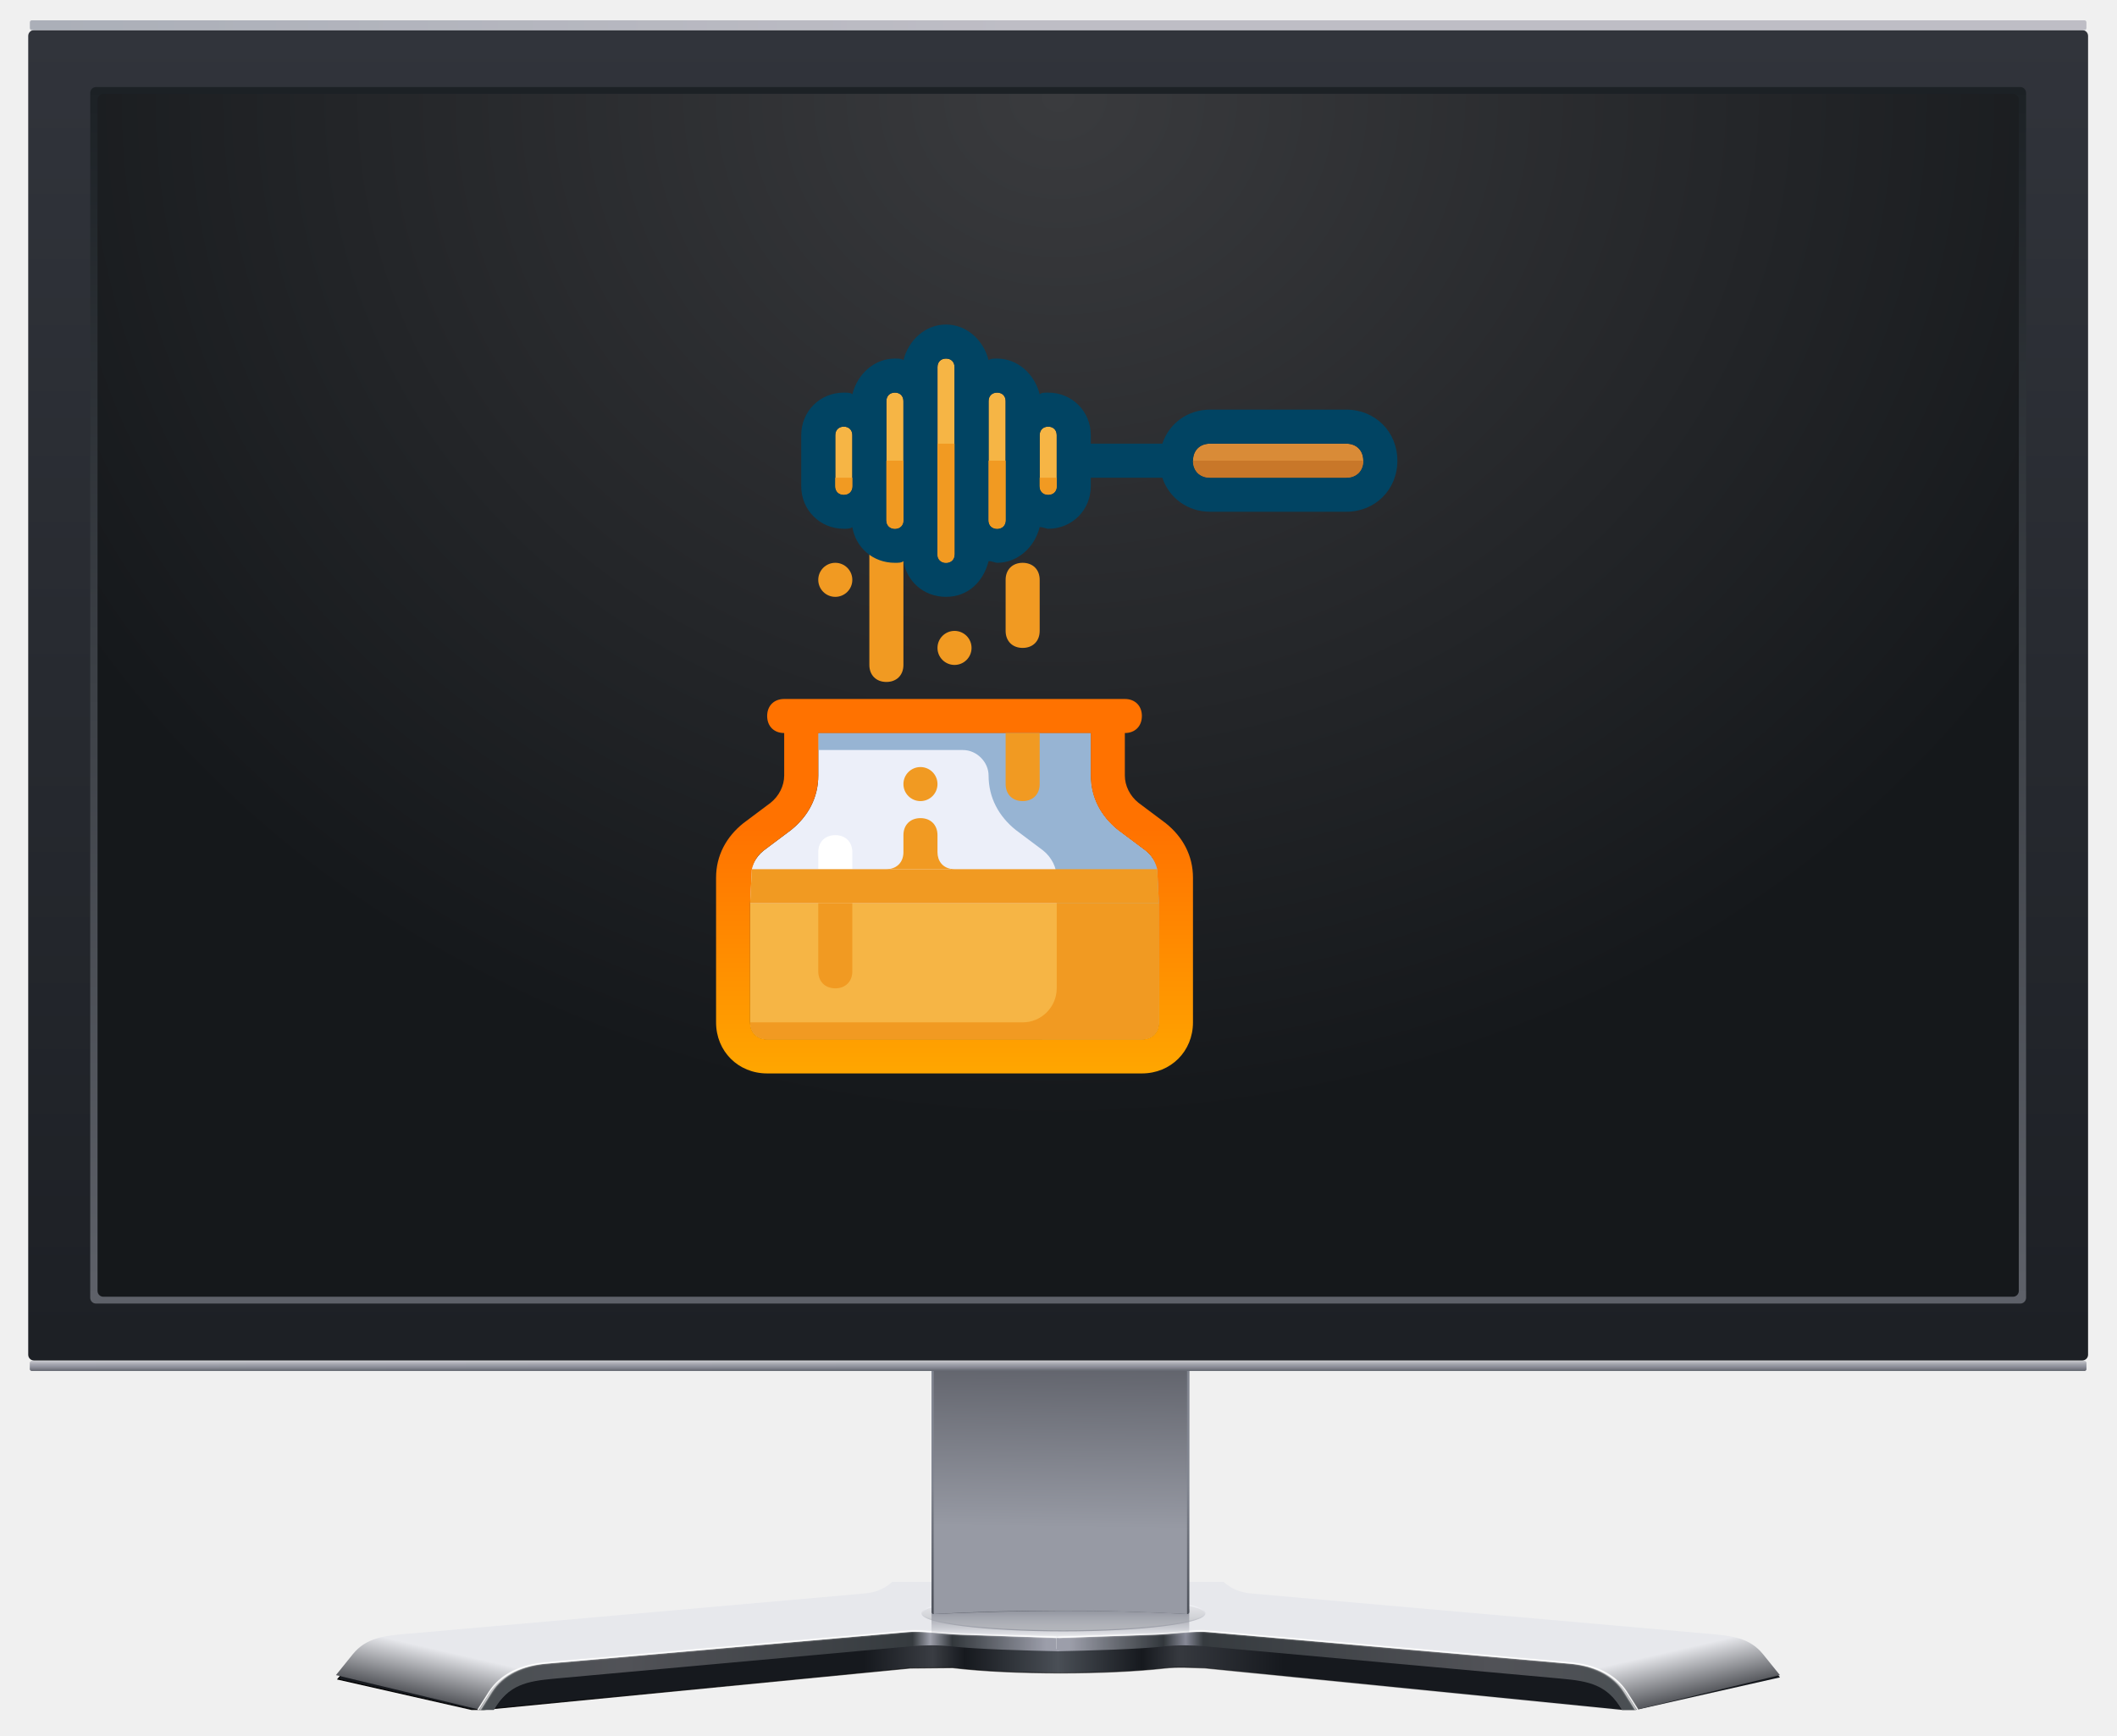
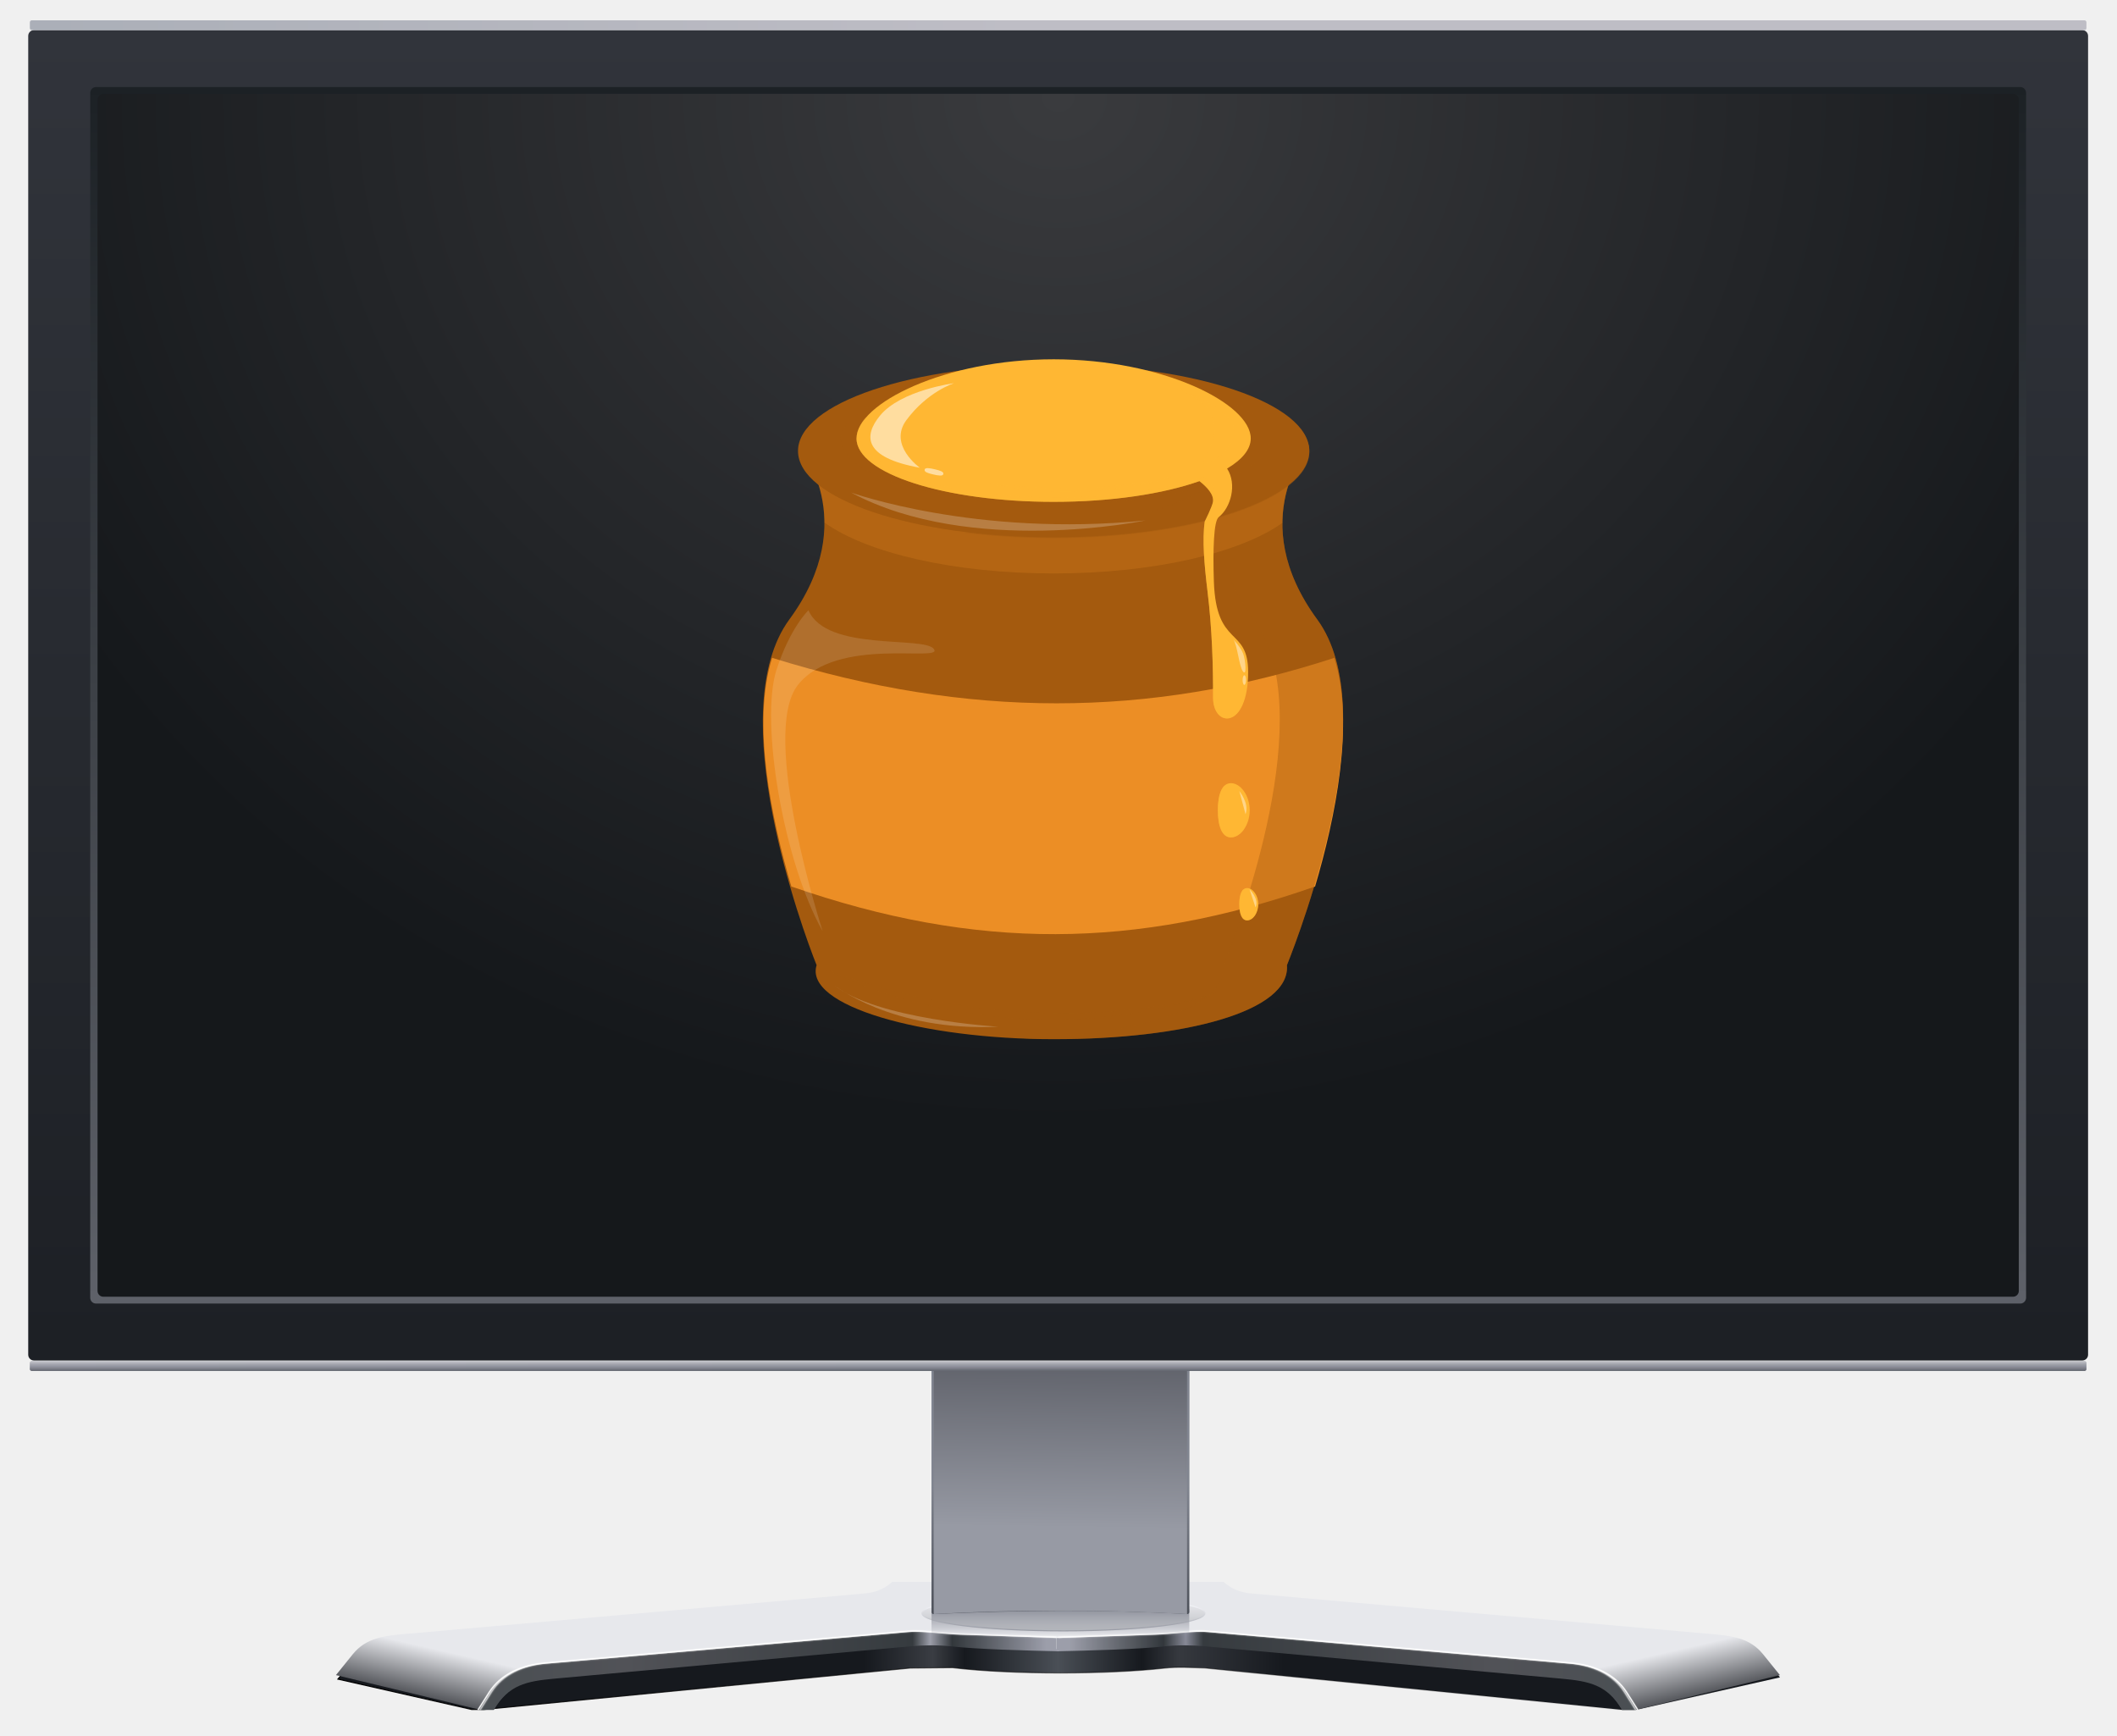
<svg xmlns="http://www.w3.org/2000/svg" width="383" height="314" viewBox="0 0 383 314" fill="none">
  <path fill-rule="evenodd" clip-rule="evenodd" d="M322.031 303.455L295.928 309.333H293.536L217.971 301.765C215.578 301.707 213.078 301.521 210.657 301.795C200.735 302.918 183.157 303.005 172.327 301.697L164.74 301.765L87.505 309.265H85.347L61.139 303.767L64.967 299.246C66.646 297.254 69.068 296.609 72.34 296.316L161.468 288.455C162.982 288.328 164.359 287.596 165.58 286.58H186.243H221.379C222.649 287.693 224.201 288.484 226.32 288.67L308.887 295.935C313.311 296.326 316.543 296.658 318.965 299.656L322.031 303.455Z" fill="url(#paint0_linear_104_60)" stroke="url(#paint1_linear_104_60)" stroke-width="0.197" />
  <path fill-rule="evenodd" clip-rule="evenodd" d="M60.776 303.045L86.871 309.323H89.272C91.89 304.796 95.334 303.753 100.214 303.301L164.824 297.436C167.205 297.2 169.724 297.18 172.145 297.456C176.691 297.968 185.311 298.302 191.667 298.341L191.687 286.179H161.419C160.16 287.301 158.605 288.088 156.479 288.265L73.902 295.547C69.494 295.921 66.266 296.255 63.826 299.266L60.776 303.045Z" fill="url(#paint2_linear_104_60)" />
  <path fill-rule="evenodd" clip-rule="evenodd" d="M86.832 309.343H89.351C91.968 304.796 95.314 304.147 100.214 303.694L164.804 297.83C167.185 297.613 169.704 297.574 172.125 297.849C176.671 298.361 185.842 298.617 191.648 298.735V296.216L173.837 295.606C170.649 295.488 167.087 294.917 164.548 295.134L99.033 300.86C94.625 301.234 90.925 302.887 88.859 306.154L86.832 309.343Z" fill="url(#paint3_linear_104_60)" />
  <g filter="url(#filter0_f_104_60)">
    <path d="M191.274 296.216L173.857 295.606C170.669 295.488 167.107 294.917 164.568 295.134L99.053 300.86C94.625 301.234 90.945 302.887 88.879 306.154L86.852 309.343" stroke="white" stroke-width="0.197" />
  </g>
  <g filter="url(#filter1_f_104_60)">
    <path d="M191.707 296.216L173.483 295.606C170.314 295.488 166.752 294.917 164.214 295.134L98.699 300.86C94.271 301.234 90.591 302.887 88.505 306.154L86.478 309.343" stroke="white" stroke-width="0.236" />
  </g>
  <path fill-rule="evenodd" clip-rule="evenodd" d="M322.014 303.045L295.918 309.323H293.517C290.899 304.796 287.455 303.753 282.575 303.301L217.965 297.436C215.584 297.2 213.065 297.18 210.644 297.456C206.098 297.968 197.478 298.302 191.122 298.341L191.102 286.179H221.37C222.63 287.301 224.184 288.088 226.31 288.265L308.887 295.547C313.295 295.921 316.523 296.255 318.963 299.266L322.014 303.045Z" fill="url(#paint4_linear_104_60)" />
  <path fill-rule="evenodd" clip-rule="evenodd" d="M295.957 309.343H293.438C290.821 304.796 287.475 304.147 282.575 303.694L217.985 297.83C215.604 297.613 213.085 297.574 210.664 297.849C206.118 298.361 196.947 298.617 191.141 298.735V296.216L208.952 295.606C212.14 295.488 215.702 294.917 218.241 295.134L283.756 300.86C288.164 301.234 291.864 302.887 293.93 306.154L295.957 309.343Z" fill="url(#paint5_linear_104_60)" />
  <g filter="url(#filter2_f_104_60)">
    <path d="M191.515 296.216L208.932 295.606C212.12 295.488 215.682 294.917 218.221 295.134L283.736 300.86C288.164 301.234 291.844 302.887 293.91 306.154L295.937 309.343" stroke="white" stroke-width="0.197" />
  </g>
  <g filter="url(#filter3_f_104_60)">
    <path d="M191.082 296.216L209.306 295.606C212.475 295.488 216.037 294.917 218.575 295.134L284.09 300.86C288.518 301.234 292.198 302.887 294.284 306.154L296.311 309.343" stroke="white" stroke-width="0.236" />
  </g>
  <path d="M217.99 291.853C217.99 293.611 206.536 295.037 192.395 295.037C178.255 295.037 166.8 293.611 166.8 291.853C166.8 290.086 178.255 288.66 192.395 288.66C206.536 288.66 217.99 290.086 217.99 291.853Z" fill="url(#paint6_linear_104_60)" stroke="url(#paint7_linear_104_60)" stroke-width="0.197" />
  <path d="M168.883 290.883H214.797C214.994 290.883 215.151 291.04 215.151 291.237V299.424C215.151 299.64 168.529 295.901 168.529 299.424V291.237C168.529 291.04 168.687 290.883 168.883 290.883Z" fill="url(#paint8_linear_104_60)" />
  <path d="M168.883 247.547H214.797C214.994 247.547 215.151 247.705 215.151 247.902V291.65C215.151 291.847 214.994 292.004 214.797 292.004C199.525 291.139 184.175 291.296 168.883 292.004C168.687 292.004 168.529 291.847 168.529 291.65V247.902C168.529 247.705 168.687 247.547 168.883 247.547Z" fill="url(#paint9_linear_104_60)" />
  <mask id="mask0_104_60" style="mask-type:luminance" maskUnits="userSpaceOnUse" x="168" y="247" width="48" height="46">
    <path d="M168.883 247.547H214.797C214.994 247.547 215.151 247.705 215.151 247.902V291.65C215.151 291.847 214.994 292.004 214.797 292.004C199.525 291.139 184.175 291.296 168.883 292.004C168.687 292.004 168.529 291.847 168.529 291.65V247.902C168.529 247.705 168.687 247.547 168.883 247.547Z" fill="white" />
  </mask>
  <g mask="url(#mask0_104_60)">
    <g filter="url(#filter4_f_104_60)">
      <path d="M168.883 247.547H214.797C214.994 247.547 215.151 247.705 215.151 247.902V292.044C215.151 292.241 214.994 292.398 214.797 292.398C199.309 291.591 183.998 291.552 168.883 292.398C168.687 292.398 168.529 292.241 168.529 292.044V247.902C168.529 247.705 168.687 247.547 168.883 247.547Z" stroke="url(#paint10_linear_104_60)" stroke-width="0.787" />
    </g>
  </g>
  <path d="M366.106 233.757C366.34 233.992 366.521 234.24 366.656 234.491C366.622 235.395 366.345 235.88 364.854 235.879C364.691 235.766 364.529 235.638 364.377 235.486C363.18 233.92 365.584 235.328 365.259 233.154C365.549 233.292 365.843 233.495 366.106 233.757Z" fill="url(#paint11_radial_104_60)" />
  <path d="M16.715 233.757C16.48 233.992 16.299 234.24 16.164 234.491C16.198 235.395 16.475 235.88 17.966 235.879C18.129 235.766 18.291 235.638 18.443 235.486C19.64 233.92 17.236 235.328 17.561 233.154C17.271 233.292 16.977 233.495 16.715 233.757Z" fill="url(#paint12_radial_104_60)" />
  <path d="M376.714 5.444H6.157C5.576 5.444 5.106 5.915 5.106 6.496V245.079C5.106 245.66 5.576 246.131 6.157 246.131H376.714C377.295 246.131 377.766 245.66 377.766 245.079V6.496C377.766 5.915 377.295 5.444 376.714 5.444Z" fill="url(#paint13_linear_104_60)" />
  <path d="M365.497 15.749H17.375C16.794 15.749 16.323 16.22 16.323 16.8V234.778C16.323 235.359 16.794 235.83 17.375 235.83H365.497C366.078 235.83 366.549 235.359 366.549 234.778V16.8C366.549 16.22 366.078 15.749 365.497 15.749Z" fill="url(#paint14_linear_104_60)" />
  <path d="M377.108 3.673H5.764C5.563 3.673 5.401 3.836 5.401 4.036V5.082C5.401 5.282 5.563 5.444 5.764 5.444H377.108C377.308 5.444 377.471 5.282 377.471 5.082V4.036C377.471 3.836 377.308 3.673 377.108 3.673Z" fill="url(#paint15_linear_104_60)" />
  <path d="M377.108 246.241H5.764C5.563 246.241 5.401 246.403 5.401 246.604V247.649C5.401 247.85 5.563 248.012 5.764 248.012H377.108C377.308 248.012 377.471 247.85 377.471 247.649V246.604C377.471 246.403 377.308 246.241 377.108 246.241Z" fill="url(#paint16_linear_104_60)" />
  <path d="M364.182 16.973H18.697C18.117 16.973 17.646 17.444 17.646 18.024V233.543C17.646 234.123 18.117 234.594 18.697 234.594H364.182C364.763 234.594 365.234 234.123 365.234 233.543V18.024C365.234 17.444 364.763 16.973 364.182 16.973Z" fill="url(#paint17_radial_104_60)" />
  <path d="M377.108 246.241H5.764C5.563 246.241 5.401 246.403 5.401 246.604V247.649C5.401 247.85 5.563 248.012 5.764 248.012H377.108C377.308 248.012 377.471 247.85 377.471 247.649V246.604C377.471 246.403 377.308 246.241 377.108 246.241Z" fill="url(#paint18_linear_104_60)" />
  <path opacity="0.656" d="M377.108 246.241H5.764C5.563 246.241 5.401 246.403 5.401 246.604V247.649C5.401 247.85 5.563 248.012 5.764 248.012H377.108C377.308 248.012 377.471 247.85 377.471 247.649V246.604C377.471 246.403 377.308 246.241 377.108 246.241Z" fill="url(#paint19_linear_104_60)" />
-   <path d="M138.792 188.035H206.586C208.433 188.035 209.667 186.802 209.667 184.956V158.783C209.667 156.937 208.743 155.087 207.203 153.858L202.27 150.162C199.189 147.699 197.341 144.31 197.341 140.308V132.61H148.037V140.308C148.037 144.31 146.187 147.699 143.106 150.162L138.176 153.858C136.635 155.088 135.711 156.937 135.711 158.783V184.956C135.71 186.802 136.943 188.035 138.792 188.035Z" fill="#ECEFF9" />
-   <path d="M207.203 153.858L202.273 150.162C199.192 147.699 197.341 144.31 197.341 140.308V132.61H181.934H178.852H148.037V135.689H174.23C176.696 135.689 178.852 137.845 178.852 140.308C178.852 144.31 180.702 147.699 183.783 150.162L188.713 153.858C190.254 155.088 191.178 156.937 191.178 158.783V184.956C191.178 186.802 189.945 188.035 188.096 188.035H206.586C208.436 188.035 209.667 186.802 209.667 184.956V158.783C209.667 156.937 208.743 155.087 207.203 153.858Z" fill="#97B4D3" />
-   <path d="M172.689 114.135C174.39 114.135 175.77 115.511 175.77 117.214C175.77 118.918 174.389 120.293 172.689 120.293C170.989 120.293 169.607 118.918 169.607 117.214C169.607 115.511 170.989 114.135 172.689 114.135Z" fill="#F19A22" />
-   <path d="M151.118 101.818C152.819 101.818 154.199 103.194 154.199 104.897C154.199 106.601 152.818 107.977 151.118 107.977C149.418 107.977 148.037 106.601 148.037 104.897C148.037 103.194 149.418 101.818 151.118 101.818Z" fill="#F19A22" />
-   <path d="M171.148 101.818C172.072 101.818 172.689 101.202 172.689 100.279V66.408C172.689 65.485 172.072 64.868 171.148 64.868C170.224 64.868 169.607 65.485 169.607 66.408V100.279C169.607 101.202 170.224 101.818 171.148 101.818Z" fill="#F6B545" />
-   <path d="M180.393 95.66C181.317 95.66 181.934 95.043 181.934 94.12V72.566C181.934 71.643 181.317 71.026 180.393 71.026C179.469 71.026 178.852 71.643 178.852 72.566V94.121C178.852 95.043 179.469 95.66 180.393 95.66Z" fill="#F6B545" />
-   <path d="M189.637 89.501C190.561 89.501 191.178 88.885 191.178 87.962V78.724C191.178 77.801 190.561 77.185 189.637 77.185C188.713 77.185 188.096 77.801 188.096 78.724V87.962C188.096 88.885 188.713 89.501 189.637 89.501Z" fill="#F6B545" />
-   <path d="M152.658 89.501C153.583 89.501 154.199 88.885 154.199 87.962V78.724C154.199 77.801 153.583 77.185 152.658 77.185C151.735 77.185 151.118 77.801 151.118 78.724V87.962C151.118 88.885 151.735 89.501 152.658 89.501Z" fill="#F6B545" />
-   <path d="M161.904 95.66C162.828 95.66 163.444 95.043 163.444 94.12V72.566C163.444 71.643 162.828 71.026 161.904 71.026C160.98 71.026 160.363 71.643 160.363 72.566V94.121C160.363 95.043 160.98 95.66 161.904 95.66Z" fill="#F6B545" />
-   <path d="M209.667 163.402H135.71V184.956C135.71 186.802 136.943 188.035 138.792 188.035H206.585C208.433 188.035 209.667 186.802 209.667 184.956L209.667 163.402Z" fill="#F6B545" />
-   <path d="M160.363 123.373C158.513 123.373 157.281 122.141 157.281 120.293V98.739C157.281 96.891 158.514 95.66 160.363 95.66C162.212 95.66 163.444 96.891 163.444 98.739V120.293C163.444 122.141 162.212 123.373 160.363 123.373Z" fill="#F19A22" />
-   <path d="M185.015 117.214C183.166 117.214 181.934 115.982 181.934 114.135V104.897C181.934 103.049 183.166 101.818 185.015 101.818C186.864 101.818 188.096 103.049 188.096 104.897V114.135C188.096 115.983 186.864 117.214 185.015 117.214Z" fill="#F19A22" />
-   <path d="M166.526 138.768C168.226 138.768 169.607 140.145 169.607 141.847C169.607 143.549 168.226 144.926 166.526 144.926C164.825 144.926 163.444 143.549 163.444 141.847C163.444 140.145 164.825 138.768 166.526 138.768Z" fill="#F19A22" />
-   <path d="M151.118 178.798C149.269 178.798 148.037 177.565 148.037 175.719V163.402H154.2V175.719C154.2 177.565 152.967 178.798 151.118 178.798Z" fill="#F19A22" />
-   <path d="M154.2 157.243H148.037V154.164C148.037 152.318 149.269 151.085 151.118 151.085C152.967 151.085 154.199 152.318 154.199 154.164L154.2 157.243Z" fill="white" />
-   <path d="M218.911 86.422H243.564C245.411 86.422 246.645 85.191 246.645 83.343C246.645 81.496 245.411 80.264 243.564 80.264H218.911C217.064 80.264 215.83 81.496 215.83 83.343C215.83 85.191 217.064 86.422 218.911 86.422Z" fill="#D98B37" />
-   <path d="M243.564 74.106H218.911C214.906 74.106 211.515 76.568 210.284 80.264H197.341V78.725C197.341 74.414 193.952 71.026 189.637 71.026C189.02 71.026 188.404 71.026 188.096 71.335C187.172 67.639 184.091 64.868 180.392 64.868C179.775 64.868 179.16 64.868 178.852 65.177C177.928 61.481 174.846 58.71 171.148 58.71C167.45 58.71 164.368 61.481 163.444 65.176C163.136 64.868 162.521 64.868 161.904 64.868C158.205 64.868 155.124 67.639 154.2 71.335C153.891 71.026 153.276 71.026 152.659 71.026C148.345 71.026 144.955 74.414 144.955 78.724V87.962C144.955 92.272 148.345 95.66 152.659 95.66C153.276 95.66 153.891 95.66 154.2 95.351C154.817 99.047 157.898 101.818 161.904 101.818C162.521 101.818 163.136 101.818 163.444 101.509C164.061 105.205 167.143 107.976 171.148 107.976C175.153 107.976 177.928 105.205 178.852 101.509C179.469 101.509 180.085 101.818 180.393 101.818C184.091 101.818 187.173 99.047 188.096 95.351C188.713 95.351 189.329 95.66 189.637 95.66C193.952 95.66 197.341 92.272 197.341 87.962V86.422H210.284C211.515 90.118 214.906 92.581 218.911 92.581H243.564C248.803 92.581 252.808 88.579 252.808 83.343C252.808 78.107 248.803 74.106 243.564 74.106ZM154.2 87.962C154.2 88.885 153.583 89.501 152.659 89.501C151.735 89.501 151.119 88.885 151.119 87.962V78.724C151.119 77.801 151.735 77.185 152.659 77.185C153.583 77.185 154.2 77.801 154.2 78.724V87.962ZM163.444 94.12C163.444 95.043 162.828 95.66 161.904 95.66C160.98 95.66 160.363 95.043 160.363 94.12V87.962V78.724V72.566C160.363 71.643 160.98 71.026 161.904 71.026C162.828 71.026 163.444 71.643 163.444 72.566V94.12ZM172.689 72.566V94.121V100.279C172.689 101.202 172.072 101.818 171.148 101.818C170.224 101.818 169.607 101.202 169.607 100.279V94.12V72.566V66.407C169.607 65.484 170.224 64.868 171.148 64.868C172.072 64.868 172.689 65.484 172.689 66.407V72.566ZM181.934 78.724V87.962V94.12C181.934 95.043 181.317 95.66 180.393 95.66C179.469 95.66 178.852 95.043 178.852 94.12V72.566C178.852 71.643 179.469 71.026 180.393 71.026C181.317 71.026 181.934 71.643 181.934 72.566V78.724ZM191.178 87.962C191.178 88.885 190.561 89.501 189.637 89.501C188.713 89.501 188.096 88.885 188.096 87.962V78.724C188.096 77.801 188.713 77.185 189.637 77.185C190.561 77.185 191.178 77.801 191.178 78.724V87.962ZM243.564 86.422H218.911C217.064 86.422 215.83 85.191 215.83 83.343C215.83 81.496 217.064 80.264 218.911 80.264H243.564C245.411 80.264 246.645 81.496 246.645 83.343C246.645 85.191 245.411 86.422 243.564 86.422Z" fill="#014463" />
-   <path d="M169.607 80.264V100.279C169.607 101.202 170.224 101.818 171.148 101.818C172.072 101.818 172.688 101.202 172.688 100.279V80.264H169.607Z" fill="#F19A22" />
-   <path d="M178.852 83.343V94.12C178.852 95.043 179.469 95.66 180.393 95.66C181.317 95.66 181.934 95.043 181.934 94.12V83.343H178.852Z" fill="#F19A22" />
-   <path d="M160.363 83.343V94.12C160.363 95.043 160.979 95.66 161.903 95.66C162.827 95.66 163.444 95.043 163.444 94.12V83.343H160.363Z" fill="#F19A22" />
-   <path d="M188.096 86.422V87.962C188.096 88.885 188.713 89.501 189.637 89.501C190.561 89.501 191.178 88.885 191.178 87.962V86.422L188.096 86.422Z" fill="#F19A22" />
-   <path d="M151.118 86.422V87.962C151.118 88.885 151.735 89.502 152.658 89.502C153.583 89.502 154.199 88.885 154.199 87.962V86.422H151.118Z" fill="#F19A22" />
-   <path d="M191.178 163.402V178.798C191.178 182.183 188.405 184.956 185.015 184.956H135.71C135.71 186.802 136.943 188.035 138.792 188.035H191.178H206.586C208.433 188.035 209.667 186.802 209.667 184.956V163.402H191.178Z" fill="#F19A22" />
-   <path d="M218.911 86.422H243.564C245.411 86.422 246.645 85.191 246.645 83.343H215.829C215.83 85.191 217.064 86.422 218.911 86.422Z" fill="#C87729" />
-   <path d="M215.828 158.783V184.954C215.828 190.192 211.823 194.194 206.585 194.194H138.792C133.553 194.194 129.549 190.192 129.549 184.954V158.783C129.549 154.782 131.398 151.39 134.48 148.928L139.411 145.234C140.952 144.006 141.874 142.154 141.874 140.307V132.612C140.025 132.612 138.792 131.379 138.792 129.532C138.792 127.685 140.025 126.452 141.874 126.452H144.956H200.42H203.502C205.351 126.452 206.585 127.685 206.585 129.532C206.585 131.379 205.351 132.612 203.502 132.612V140.307C203.502 142.154 204.429 144.006 205.97 145.234L210.901 148.928C213.984 151.39 215.828 154.781 215.828 158.783ZM209.667 184.954V163.403L209.36 157.242C209.048 156.01 208.433 154.781 207.204 153.855L202.268 150.161C199.186 147.7 197.342 144.308 197.342 140.307V132.611H188.096H181.935H148.039V140.307C148.039 144.308 146.186 147.7 143.108 150.161L138.177 153.855C136.943 154.781 136.328 156.01 136.021 157.242L135.709 163.403V184.954C135.709 186.801 136.943 188.034 138.792 188.034H206.585C208.434 188.034 209.667 186.801 209.667 184.954Z" fill="url(#paint20_linear_104_60)" />
-   <path d="M188.096 132.612V141.847C188.096 143.694 186.866 144.927 185.013 144.927C183.165 144.927 181.935 143.694 181.935 141.847V132.612H188.096Z" fill="#F19A22" />
-   <path d="M160.974 157.243H172.047L172.051 157.193C172.254 157.225 172.467 157.243 172.688 157.243H209.361L209.668 163.403H135.709L136.021 157.243H160.363C160.571 157.243 160.775 157.225 160.969 157.197L160.974 157.243Z" fill="#F19A22" />
-   <path d="M160.969 157.197C162.479 156.954 163.446 155.797 163.446 154.163V151.083C163.446 149.24 164.675 148.007 166.528 148.007C168.377 148.007 169.606 149.24 169.606 151.083V154.163C169.606 155.788 170.564 156.94 172.051 157.193L172.047 157.242H160.974L160.969 157.197Z" fill="#F19A22" />
+   <g clip-path="url(#clip0_104_60)">
+     <path d="M238.314 112.077C225.039 93.983 236.842 80.66 236.842 80.66L190.642 80.688L144.428 80.66C144.428 80.66 156.069 93.969 142.808 112.063C130.653 128.621 145.104 168.044 147.737 174.61C145.428 181.991 166.941 188 190.642 188C214.329 188 233.493 182.984 232.831 174.61C235.437 168.057 250.455 128.634 238.314 112.077Z" fill="#A45A0E" />
+     <path d="M237.922 160.377C241.596 147.952 245.12 130.837 241.406 119.01C207.82 129.98 174.949 129.98 139.688 119.01C135.974 130.837 139.513 147.965 143.172 160.377C176.691 172.027 205.551 171.714 237.922 160.377Z" fill="#EC8E25" />
+     <path opacity="0.41" d="M238.314 112.077C225.039 93.983 236.842 80.66 236.842 80.66L225.376 80.674C225.079 81.014 213.749 94.228 226.848 112.077C239.003 128.634 223.972 168.057 221.352 174.623C221.973 182.29 205.983 187.13 185.118 187.905C186.941 187.973 188.778 188.014 190.628 188.014C214.316 188.014 233.479 182.997 232.817 174.623C235.437 168.057 250.455 128.634 238.314 112.077Z" fill="#A45A0E" />
+     <path opacity="0.22" d="M232.007 94.594C232.021 89.279 233.844 85.187 235.248 82.808C234.641 82.02 233.884 81.259 232.979 80.525L190.642 80.552L148.264 80.525C147.359 81.259 146.589 82.034 145.995 82.822C147.372 85.187 149.141 89.252 149.155 94.526C156.718 99.991 172.451 103.743 190.628 103.743C208.738 103.743 224.404 100.019 232.007 94.594Z" fill="#EC8E25" />
+     <path d="M190.628 97.218C216.174 97.218 236.882 90.219 236.882 81.585C236.882 72.951 216.174 65.952 190.628 65.952C165.083 65.952 144.374 72.951 144.374 81.585C144.374 90.219 165.083 97.218 190.628 97.218Z" fill="#A45A0E" />
+     <path opacity="0.41" d="M190.885 91.25C212.298 91.25 229.657 85.974 229.657 79.464C229.657 72.955 212.298 67.678 190.885 67.678C169.472 67.678 152.113 72.955 152.113 79.464C152.113 85.974 169.472 91.25 190.885 91.25Z" fill="#A45A0E" />
+     <path opacity="0.41" d="M149.506 175.412C149.506 175.412 181.553 192.649 220.339 179.544C220.339 179.544 189.129 190.338 149.506 175.412Z" fill="#A45A0E" />
+     <path opacity="0.22" d="M150.803 178.158C150.803 178.158 161.35 186.668 180.608 185.743C180.608 185.743 158.554 184.452 150.803 178.158Z" fill="white" />
+     <path opacity="0.41" d="M194.18 66.128C211.696 68.358 224.147 74.067 224.147 80.769C224.147 89.401 203.431 96.403 177.893 96.403C176.691 96.403 175.516 96.389 174.341 96.362C179.406 97.001 184.902 97.354 190.628 97.354C216.179 97.354 236.882 90.353 236.882 81.721C236.882 73.496 218.07 66.74 194.18 66.128Z" fill="#A45A0E" />
+     <path d="M226.092 146.592C226.092 143.887 224.417 141.685 222.702 141.685C220.987 141.685 220.325 143.873 220.325 146.592C220.325 149.297 221.001 151.5 222.702 151.5C224.417 151.486 226.092 149.297 226.092 146.592Z" fill="#FFB733" />
+     <path d="M225.633 160.662C224.606 160.662 224.215 161.967 224.215 163.585C224.215 165.203 224.62 166.508 225.633 166.508C226.659 166.508 227.645 165.203 227.645 163.585C227.645 161.967 226.646 160.662 225.633 160.662Z" fill="#FFB733" />
+     <path d="M225.808 121.579C225.808 113.3 220.028 117.283 219.61 105.212C219.421 99.543 219.569 94.268 220.474 93.561C222.662 91.849 223.85 87.621 222 84.766C224.728 83.148 226.281 81.286 226.281 79.315C226.281 72.993 210.318 65 190.628 65C170.938 65 154.962 72.993 154.962 79.328C154.962 85.663 170.925 90.788 190.628 90.788C201.081 90.788 210.48 89.347 217.003 87.036C218.408 88.137 219.65 89.497 219.448 90.788C219.299 91.699 217.962 94.336 217.962 94.336C217.476 97.585 217.881 102.221 218.448 106.884C219.299 113.776 219.488 120.682 219.461 126.187C219.448 131.693 225.808 132.046 225.808 121.579Z" fill="#FFB733" />
+     <path opacity="0.53" d="M172.599 69.323C172.599 69.323 162.97 70.587 159.203 75.196C156.218 78.839 156.191 82.781 166.414 84.616C166.414 84.616 160.634 80.525 163.983 75.998C167.805 70.832 172.599 69.323 172.599 69.323Z" fill="white" />
+     <path opacity="0.42" d="M223.134 115.706C223.134 115.706 224.498 117.079 224.931 118.316C225.363 119.54 225.579 122.449 224.863 121.457C224.147 120.464 223.85 116.631 223.134 115.706Z" fill="white" />
+     <path opacity="0.42" d="M224.215 143.112C224.215 143.112 226.065 145.355 225.336 147.299L224.215 143.112Z" fill="white" />
+     <path opacity="0.42" d="M227.145 164.156L226.065 160.893C226.078 160.893 227.861 162.647 227.145 164.156Z" fill="white" />
+     <path opacity="0.53" d="M170.668 85.758C170.749 85.337 170.074 85.119 169.129 84.902C168.197 84.684 167.359 84.535 167.278 84.97C167.197 85.391 167.873 85.609 168.818 85.826C169.75 86.044 170.587 86.18 170.668 85.758Z" fill="white" />
+     <path opacity="0.42" d="M225.43 123.033C225.43 122.558 225.295 122.163 225.12 122.163C224.944 122.163 224.809 122.558 224.809 123.033C224.809 123.509 224.944 123.904 225.12 123.904C225.295 123.904 225.43 123.523 225.43 123.033Z" fill="white" />
+     <g opacity="0.45">
+       <path d="M225.255 149.746C224.674 150.358 223.985 150.725 223.296 150.725C221.581 150.725 220.92 148.536 220.92 145.817C220.92 144.336 221.122 143.003 221.581 142.106C220.703 142.867 220.339 144.594 220.339 146.579C220.339 149.284 221.014 151.486 222.716 151.486C223.661 151.486 224.606 150.806 225.255 149.746Z" fill="#FFB733" />
+       <path d="M224.782 162.81C224.782 162.035 224.877 161.328 225.079 160.798C224.458 161.192 224.201 162.28 224.201 163.571C224.201 165.189 224.606 166.494 225.619 166.494C226.241 166.494 226.848 166.005 227.226 165.271C226.916 165.556 226.551 165.733 226.187 165.733C225.187 165.746 224.782 164.428 224.782 162.81Z" fill="#FFB733" />
+       <path d="M224.39 128.294C222.527 130.293 220.028 128.865 220.042 125.412C220.069 119.893 219.88 113.001 219.029 106.109C218.448 101.46 218.043 96.81 218.543 93.561C218.543 93.561 219.88 90.938 220.028 90.013C220.231 88.722 218.988 87.362 217.584 86.261C211.061 88.572 201.648 90.013 191.195 90.013C171.505 90.013 155.529 84.888 155.529 78.553C155.529 77.575 155.907 76.541 156.623 75.495C155.543 76.813 154.962 78.118 154.962 79.328C154.962 85.65 170.925 90.788 190.628 90.788C201.081 90.788 210.48 89.347 217.003 87.036C218.408 88.137 219.65 89.497 219.448 90.788C219.299 91.699 217.962 94.336 217.962 94.336C217.476 97.585 217.881 102.221 218.448 106.884C219.299 113.776 219.488 120.682 219.461 126.187C219.461 130.007 222.527 131.353 224.39 128.294Z" fill="#FFB733" />
+     </g>
+     <path opacity="0.22" d="M154.003 89.116C154.003 89.116 176.556 97.218 207.212 94.159C207.212 94.159 175.651 100.725 154.003 89.116Z" fill="white" />
+     <path opacity="0.56" d="M212.358 70.071C212.358 70.071 222.729 73.564 223.215 77.629C223.702 81.694 216.936 85.364 217.786 83.325C218.637 81.286 223.945 74.434 212.358 70.071Z" fill="#FFB733" />
+     <path opacity="0.56" d="M213.708 85.772C213.708 85.772 196.949 91.781 178.933 87.417C178.933 87.403 197.502 90.312 213.708 85.772Z" fill="#FFB733" />
+     <path opacity="0.13" d="M146.265 110.405C146.265 110.405 142.997 113.463 140.498 121.117C137.446 130.483 141.741 155.945 148.831 168.452C148.831 168.452 137.298 132.821 144.361 123.904C151.424 114.986 170.682 119.88 168.967 117.433C167.265 114.986 149.506 117.976 146.265 110.405Z" fill="white" />
+   </g>
  <defs>
    <filter id="filter0_f_104_60" x="86.417" y="294.635" width="105.211" height="15.111" filterUnits="userSpaceOnUse" color-interpolation-filters="sRGB">
      <feFlood flood-opacity="0" result="BackgroundImageFix" />
      <feBlend mode="normal" in="SourceGraphic" in2="BackgroundImageFix" result="shape" />
      <feGaussianBlur stdDeviation="0.176" result="effect1_foregroundBlur_104_60" />
    </filter>
    <filter id="filter1_f_104_60" x="86.144" y="294.733" width="105.801" height="14.907" filterUnits="userSpaceOnUse" color-interpolation-filters="sRGB">
      <feFlood flood-opacity="0" result="BackgroundImageFix" />
      <feBlend mode="normal" in="SourceGraphic" in2="BackgroundImageFix" result="shape" />
      <feGaussianBlur stdDeviation="0.117" result="effect1_foregroundBlur_104_60" />
    </filter>
    <filter id="filter2_f_104_60" x="191.161" y="294.635" width="105.211" height="15.111" filterUnits="userSpaceOnUse" color-interpolation-filters="sRGB">
      <feFlood flood-opacity="0" result="BackgroundImageFix" />
      <feBlend mode="normal" in="SourceGraphic" in2="BackgroundImageFix" result="shape" />
      <feGaussianBlur stdDeviation="0.176" result="effect1_foregroundBlur_104_60" />
    </filter>
    <filter id="filter3_f_104_60" x="190.844" y="294.733" width="105.801" height="14.907" filterUnits="userSpaceOnUse" color-interpolation-filters="sRGB">
      <feFlood flood-opacity="0" result="BackgroundImageFix" />
      <feBlend mode="normal" in="SourceGraphic" in2="BackgroundImageFix" result="shape" />
      <feGaussianBlur stdDeviation="0.117" result="effect1_foregroundBlur_104_60" />
    </filter>
    <filter id="filter4_f_104_60" x="167.94" y="246.958" width="47.8" height="46.029" filterUnits="userSpaceOnUse" color-interpolation-filters="sRGB">
      <feFlood flood-opacity="0" result="BackgroundImageFix" />
      <feBlend mode="normal" in="SourceGraphic" in2="BackgroundImageFix" result="shape" />
      <feGaussianBlur stdDeviation="0.098" result="effect1_foregroundBlur_104_60" />
    </filter>
    <linearGradient id="paint0_linear_104_60" x1="156.412" y1="300.648" x2="232.24" y2="300.982" gradientUnits="userSpaceOnUse">
      <stop stop-color="#16191E" />
      <stop offset="0.163" stop-color="#3A3D43" />
      <stop offset="0.239" stop-color="#16191E" />
      <stop offset="0.461" stop-color="#4A4F56" />
      <stop offset="0.662" stop-color="#16191E" />
      <stop offset="0.75" stop-color="#36393F" />
      <stop offset="1" stop-color="#16191E" />
    </linearGradient>
    <linearGradient id="paint1_linear_104_60" x1="61.036" y1="297.951" x2="322.12" y2="297.951" gradientUnits="userSpaceOnUse">
      <stop />
      <stop offset="1" stop-opacity="0" />
    </linearGradient>
    <linearGradient id="paint2_linear_104_60" x1="75.063" y1="306.646" x2="77.051" y2="297.948" gradientUnits="userSpaceOnUse">
      <stop stop-color="#53555A" />
      <stop offset="1" stop-color="#E7E8EC" />
    </linearGradient>
    <linearGradient id="paint3_linear_104_60" x1="189.311" y1="297.475" x2="86.759" y2="297.475" gradientUnits="userSpaceOnUse">
      <stop stop-color="#9C9EAA" />
      <stop offset="0.166" stop-color="#32373B" />
      <stop offset="0.205" stop-color="#9C9EA9" />
      <stop offset="0.236" stop-color="#363B3F" />
      <stop offset="0.741" stop-color="#515257" />
      <stop offset="1" stop-color="#4A4F53" />
    </linearGradient>
    <linearGradient id="paint4_linear_104_60" x1="307.726" y1="306.646" x2="305.738" y2="297.948" gradientUnits="userSpaceOnUse">
      <stop stop-color="#53555A" />
      <stop offset="1" stop-color="#E7E8EC" />
    </linearGradient>
    <linearGradient id="paint5_linear_104_60" x1="193.478" y1="297.475" x2="296.03" y2="297.475" gradientUnits="userSpaceOnUse">
      <stop stop-color="#9C9EAA" />
      <stop offset="0.166" stop-color="#32373B" />
      <stop offset="0.205" stop-color="#868896" />
      <stop offset="0.236" stop-color="#363B3F" />
      <stop offset="0.741" stop-color="#515257" />
      <stop offset="1" stop-color="#4A4F53" />
    </linearGradient>
    <linearGradient id="paint6_linear_104_60" x1="195.089" y1="296.055" x2="195.089" y2="290.28" gradientUnits="userSpaceOnUse">
      <stop stop-color="#B5B7BB" />
      <stop offset="1" stop-color="#E5E6EA" />
    </linearGradient>
    <linearGradient id="paint7_linear_104_60" x1="189.969" y1="295.854" x2="189.969" y2="290.717" gradientUnits="userSpaceOnUse">
      <stop stop-color="#888B95" />
      <stop offset="1" stop-color="#F0F1F5" />
    </linearGradient>
    <linearGradient id="paint8_linear_104_60" x1="198.62" y1="291.674" x2="198.62" y2="296.102" gradientUnits="userSpaceOnUse">
      <stop stop-color="#979AA4" />
      <stop offset="1" stop-color="#979AA4" stop-opacity="0" />
    </linearGradient>
    <linearGradient id="paint9_linear_104_60" x1="172.662" y1="276.064" x2="173.193" y2="237.117" gradientUnits="userSpaceOnUse">
      <stop stop-color="#979AA4" />
      <stop offset="1" stop-color="#50525A" />
    </linearGradient>
    <linearGradient id="paint10_linear_104_60" x1="178.231" y1="291.985" x2="178.231" y2="268.861" gradientUnits="userSpaceOnUse">
      <stop stop-color="#4C5059" />
      <stop offset="1" stop-color="#818590" />
    </linearGradient>
    <radialGradient id="paint11_radial_104_60" cx="0" cy="0" r="1" gradientUnits="userSpaceOnUse" gradientTransform="translate(365.243 234.619) rotate(-45) scale(1.22069 2.01412)">
      <stop stop-color="#CCCCCC" />
      <stop offset="1" stop-color="#C1C1C1" stop-opacity="0" />
    </radialGradient>
    <radialGradient id="paint12_radial_104_60" cx="0" cy="0" r="1" gradientUnits="userSpaceOnUse" gradientTransform="translate(17.5766 234.619) rotate(-135) scale(1.22069 2.01412)">
      <stop stop-color="#CCCCCC" />
      <stop offset="1" stop-color="#C1C1C1" stop-opacity="0" />
    </radialGradient>
    <linearGradient id="paint13_linear_104_60" x1="97.999" y1="243.297" x2="97.999" y2="5.293" gradientUnits="userSpaceOnUse">
      <stop stop-color="#1D2025" />
      <stop offset="1" stop-color="#31343B" />
    </linearGradient>
    <linearGradient id="paint14_linear_104_60" x1="193.105" y1="235.149" x2="193.105" y2="15.509" gradientUnits="userSpaceOnUse">
      <stop stop-color="#5E6169" />
      <stop offset="1" stop-color="#1C2125" />
    </linearGradient>
    <linearGradient id="paint15_linear_104_60" x1="8.241" y1="4.64" x2="184.642" y2="4.64" gradientUnits="userSpaceOnUse">
      <stop stop-color="#ABAFB8" />
      <stop offset="1" stop-color="#BEBDC5" />
    </linearGradient>
    <linearGradient id="paint16_linear_104_60" x1="6.174" y1="247.207" x2="184.642" y2="247.207" gradientUnits="userSpaceOnUse">
      <stop stop-color="#8F919D" />
      <stop offset="1" stop-color="#878A95" />
    </linearGradient>
    <radialGradient id="paint17_radial_104_60" cx="0" cy="0" r="1" gradientUnits="userSpaceOnUse" gradientTransform="translate(191.432 16.9686) rotate(90) scale(187.141 209.399)">
      <stop stop-color="#3A3B3E" />
      <stop offset="0.62" stop-color="#232528" />
      <stop offset="1" stop-color="#15181B" />
    </radialGradient>
    <linearGradient id="paint18_linear_104_60" x1="195.584" y1="248.105" x2="195.584" y2="246.924" gradientUnits="userSpaceOnUse">
      <stop stop-color="#575A62" stop-opacity="1" />
      <stop offset="1" stop-color="#878A95" stop-opacity="0" />
    </linearGradient>
    <linearGradient id="paint19_linear_104_60" x1="195.584" y1="248.012" x2="195.584" y2="246.239" gradientUnits="userSpaceOnUse">
      <stop stop-color="#6B6F7A" stop-opacity="0" />
      <stop offset="1" stop-color="#EBEBED" />
    </linearGradient>
-     <linearGradient id="paint20_linear_104_60" x1="172.688" y1="194.194" x2="172.688" y2="149.934" gradientUnits="userSpaceOnUse">
-       <stop stop-color="#FFA600" />
-       <stop offset="1" stop-color="#FF7200" />
-     </linearGradient>
+     <clipPath id="clip0_104_60">
+       <rect width="105" height="123" fill="white" transform="translate(138 65)" />
+     </clipPath>
  </defs>
</svg>
